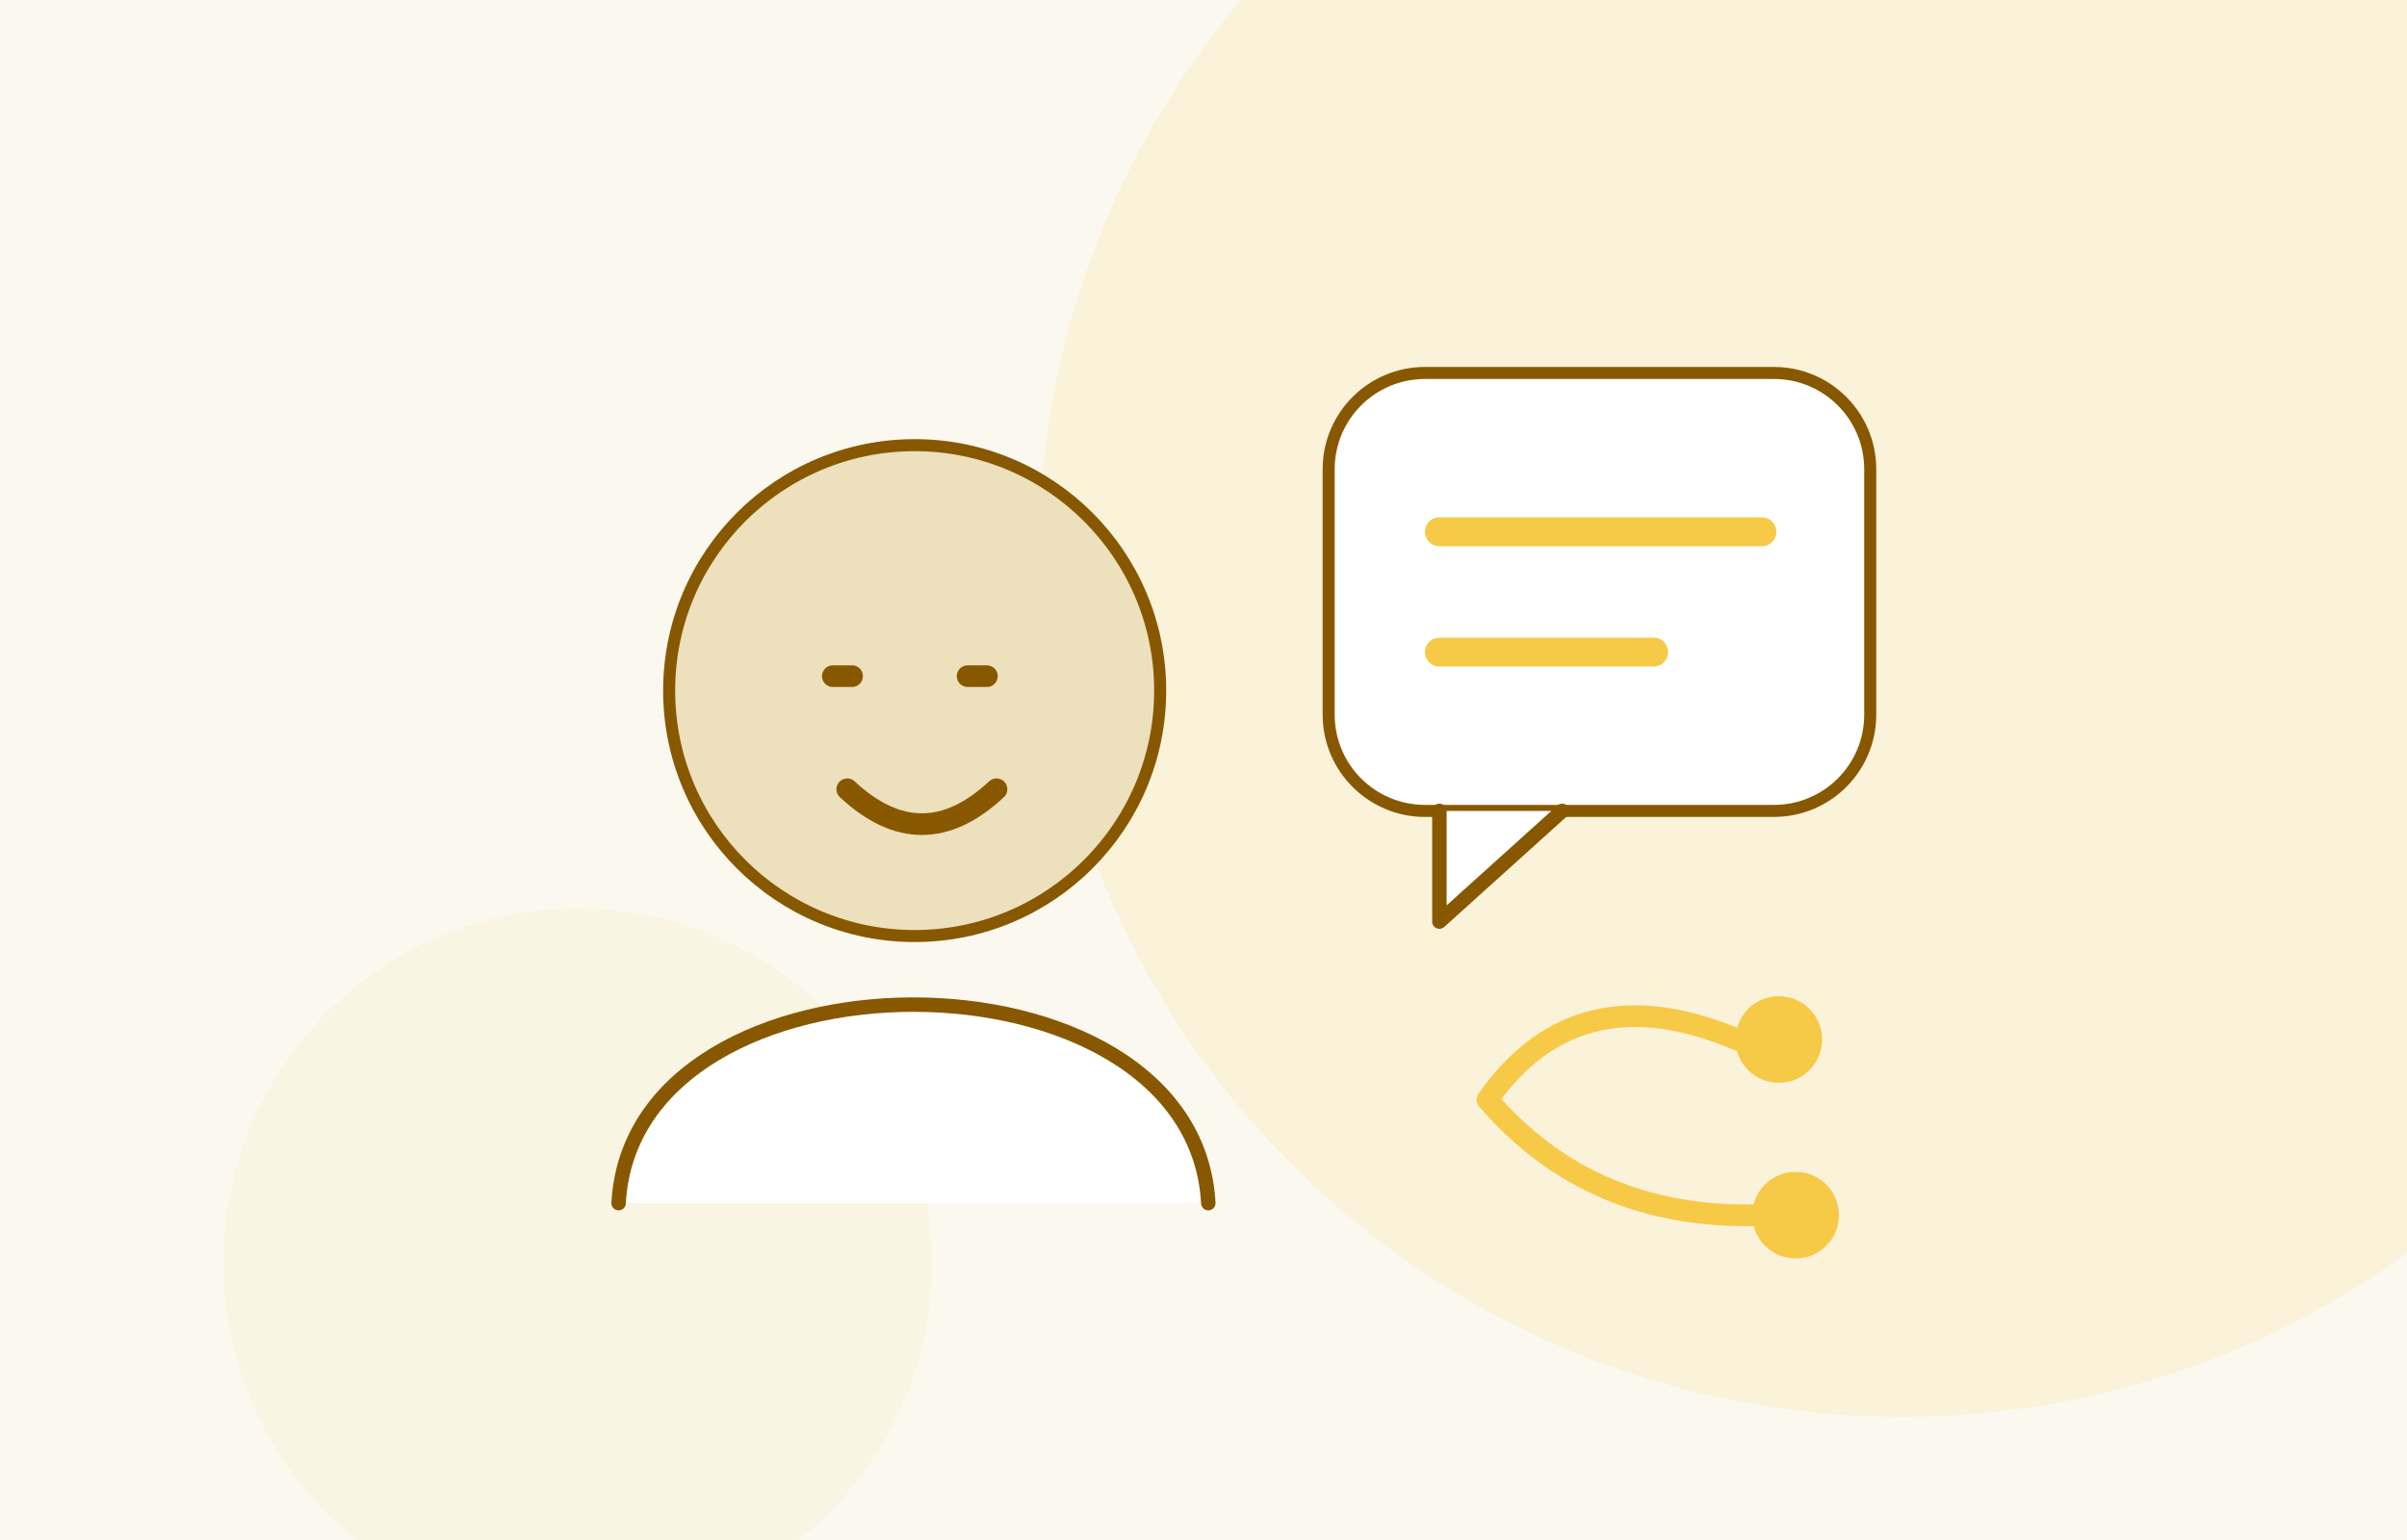
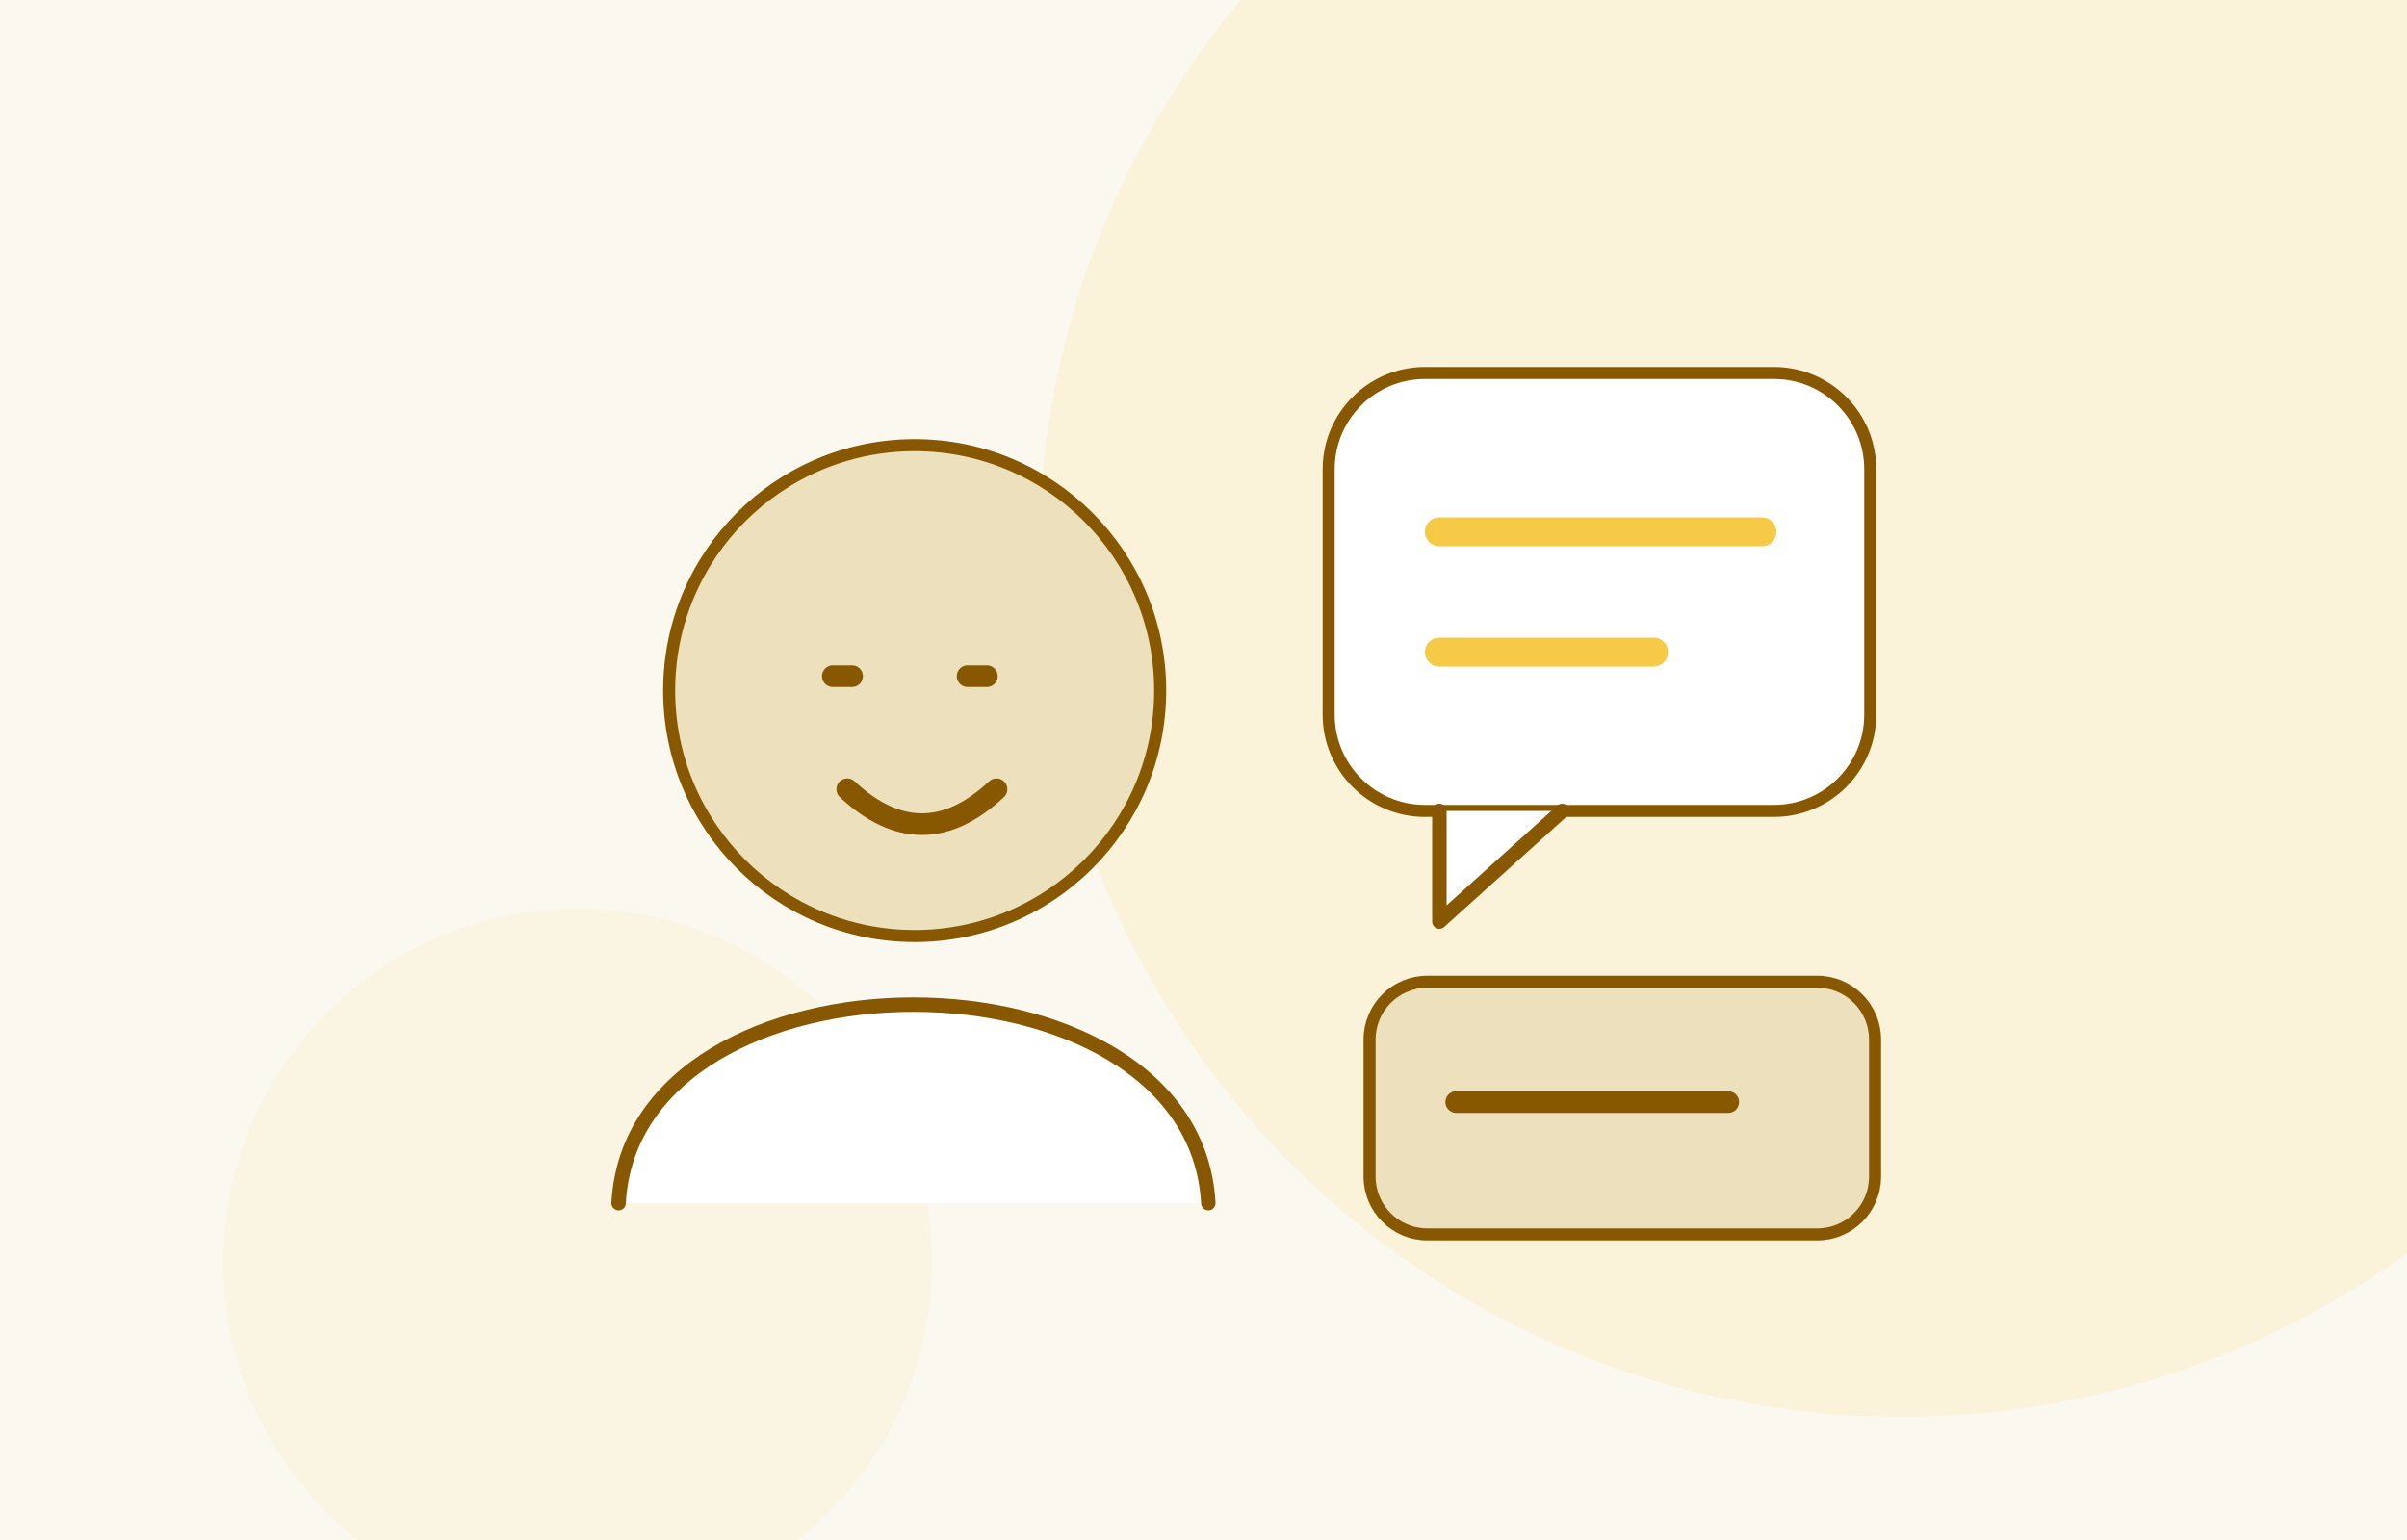
<svg xmlns="http://www.w3.org/2000/svg" viewBox="0 0 1000 640" width="1000" height="640" role="img">
  <rect width="1000" height="640" fill="#fbf8f0" />
  <circle cx="790.0" cy="230.4" r="358.4" fill="#f6c947" opacity=".13" />
  <circle cx="240.0" cy="524.8" r="147.2" fill="#f6c947" opacity=".08" />
  <g transform="translate(500 325) scale(1)">
    <circle cx="-120" cy="-38" r="102" fill="#ede0bc" stroke="#885800" stroke-width="5" />
    <path d="M -243 175 c 6 -110 239 -110 245 0" fill="white" stroke="#885800" stroke-width="6" stroke-linecap="round" stroke-linejoin="round" />
    <path d="M -154 -44 h 8 M -98 -44 h 8 M -148 3 q 31 29 62 0" fill="none" stroke="#885800" stroke-width="9" stroke-linecap="round" stroke-linejoin="round" />
    <rect x="52" y="-170" width="225" height="182" rx="40" fill="white" stroke="#885800" stroke-width="5" />
    <path d="M 98 12 v 46 l 51 -46" fill="white" stroke="#885800" stroke-width="6" stroke-linecap="round" stroke-linejoin="round" />
    <path d="M 98 -104 h 134 M 98 -54 h 89" fill="none" stroke="#f6c947" stroke-width="12" stroke-linecap="round" stroke-linejoin="round" />
-     <path d="M 118 132 q 38 -54 106 -24 M 118 132 q 43 50 113 48" fill="none" stroke="#f6c947" stroke-width="9" stroke-linecap="round" stroke-linejoin="round" />
-     <circle cx="239" cy="107" r="18" fill="#f6c947" />
-     <circle cx="246" cy="180" r="18" fill="#f6c947" />
+     <rect x="69" y="83" width="210" height="105" rx="24" fill="#ede0bc" stroke="#885800" stroke-width="5" />
+     <path d="M 105 133 h 113" fill="none" stroke="#885800" stroke-width="9" stroke-linecap="round" stroke-linejoin="round" />
  </g>
</svg>
